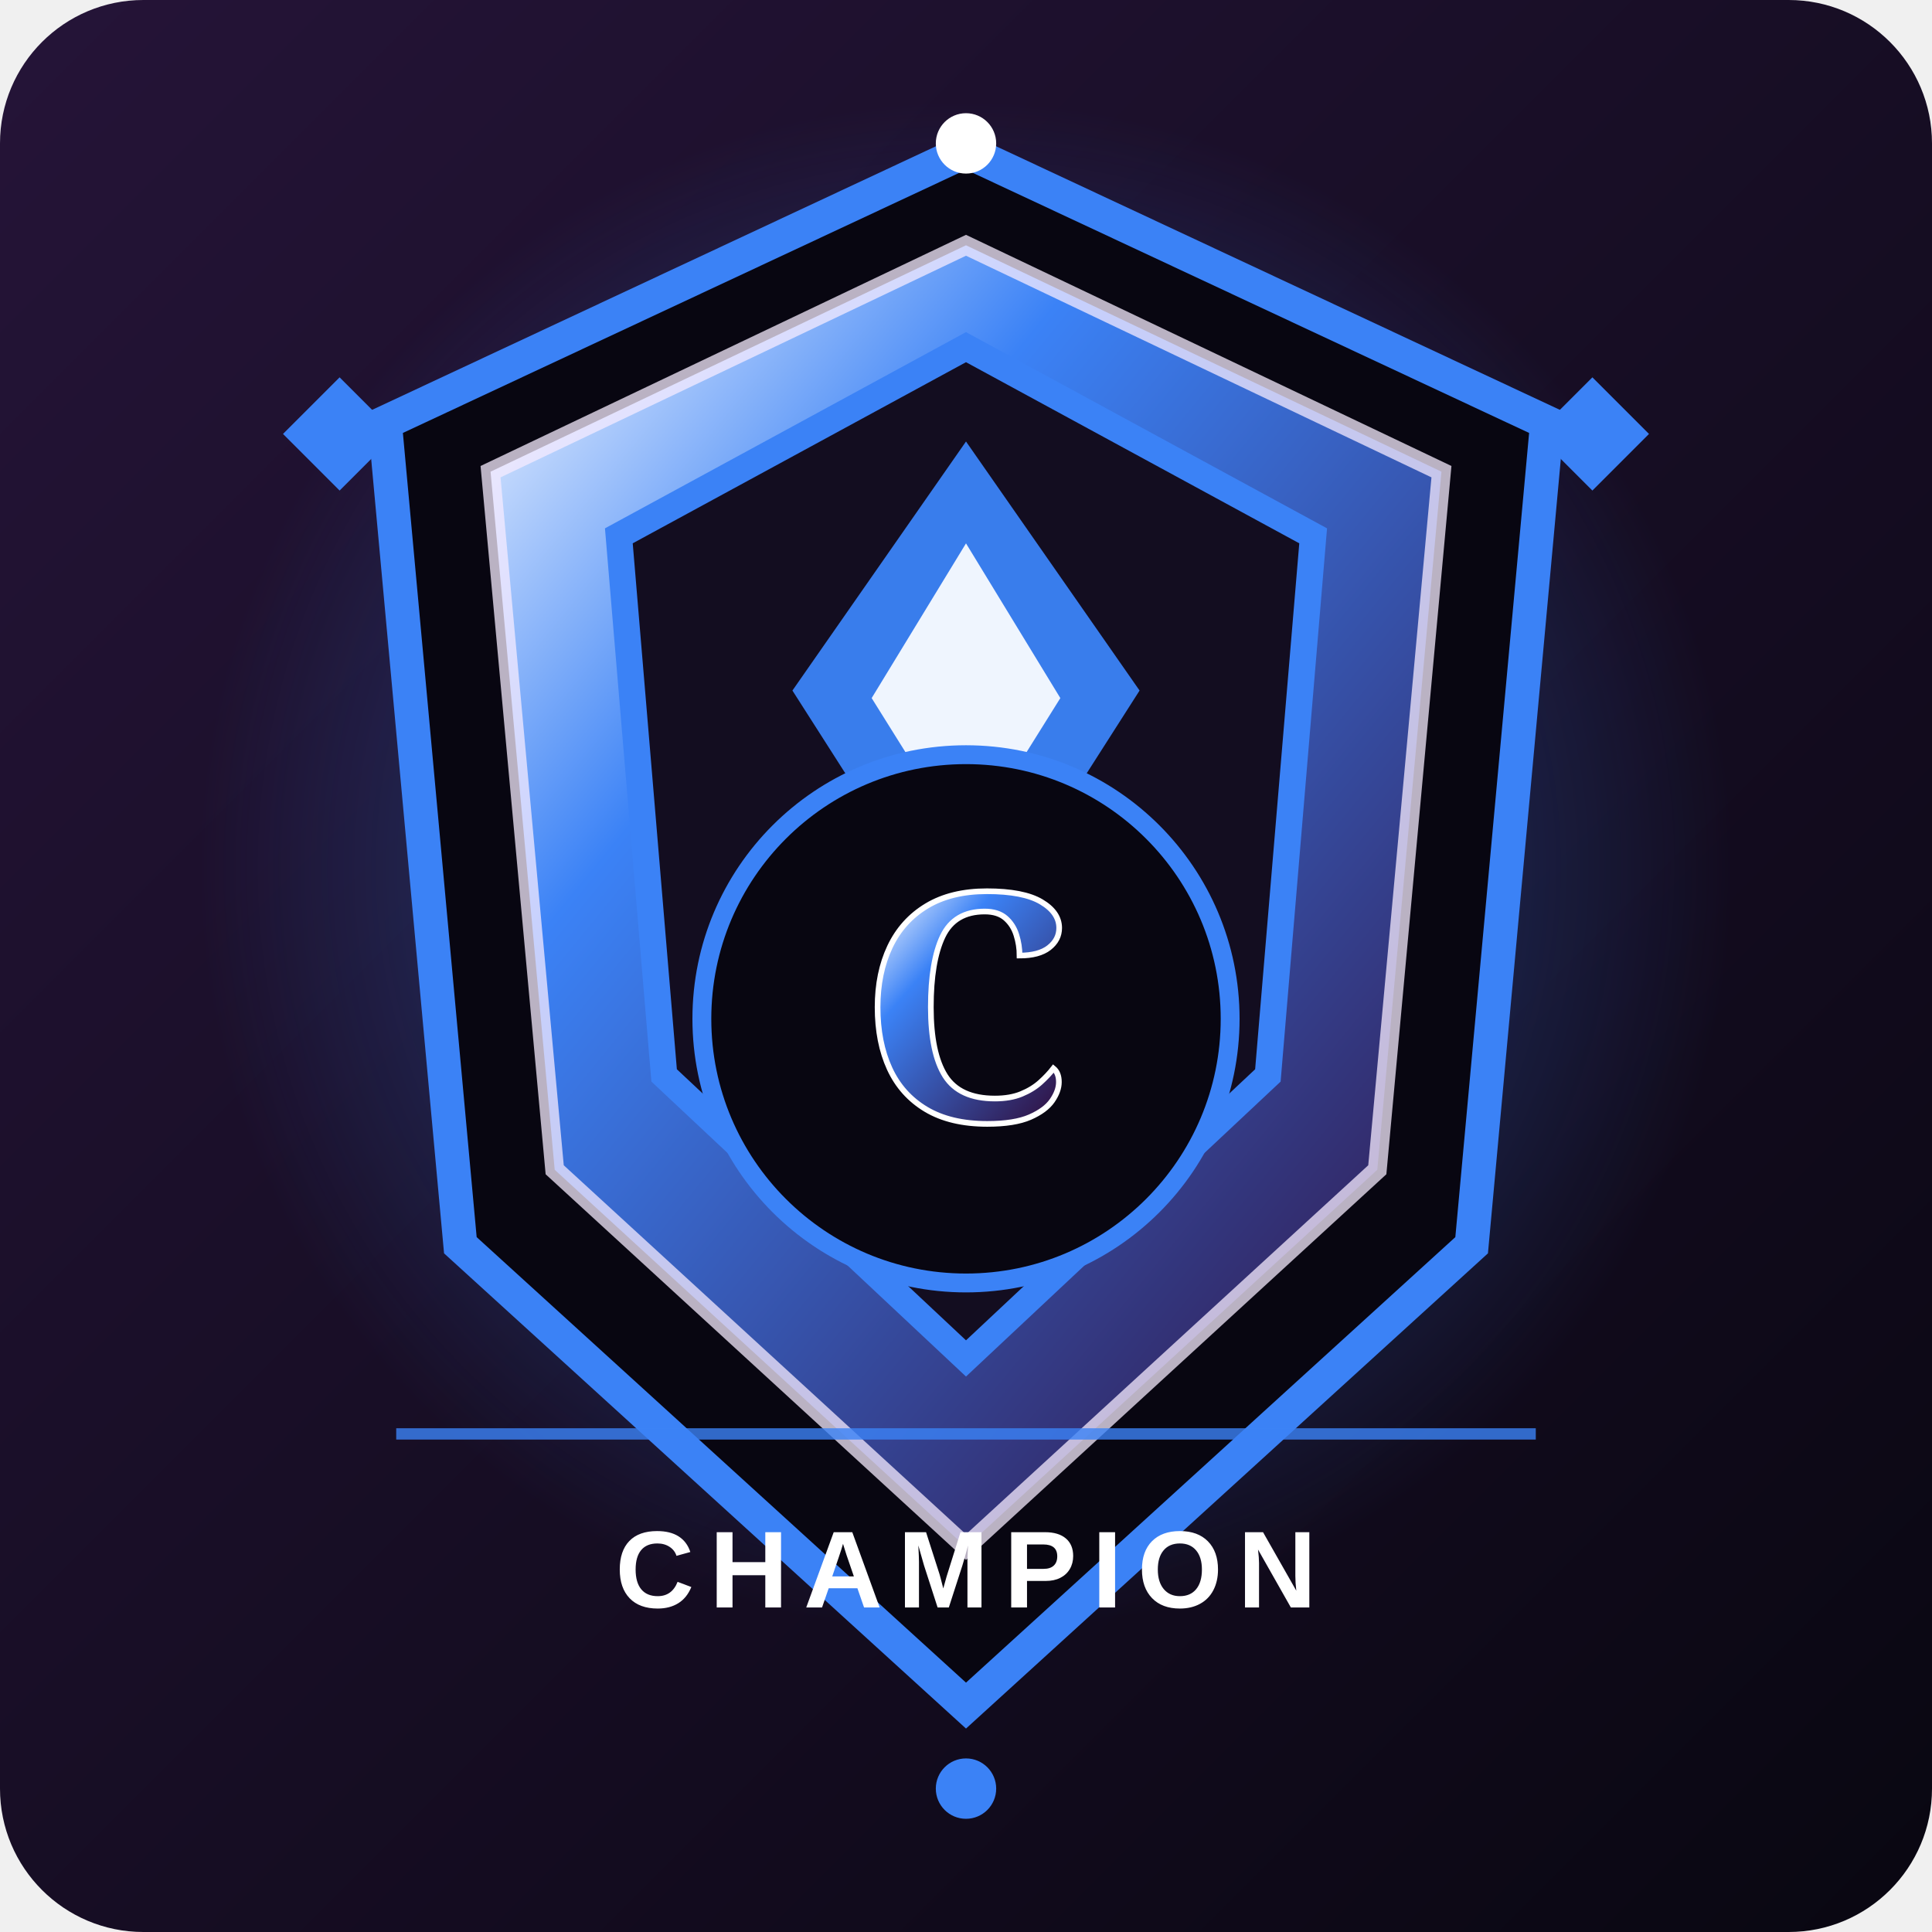
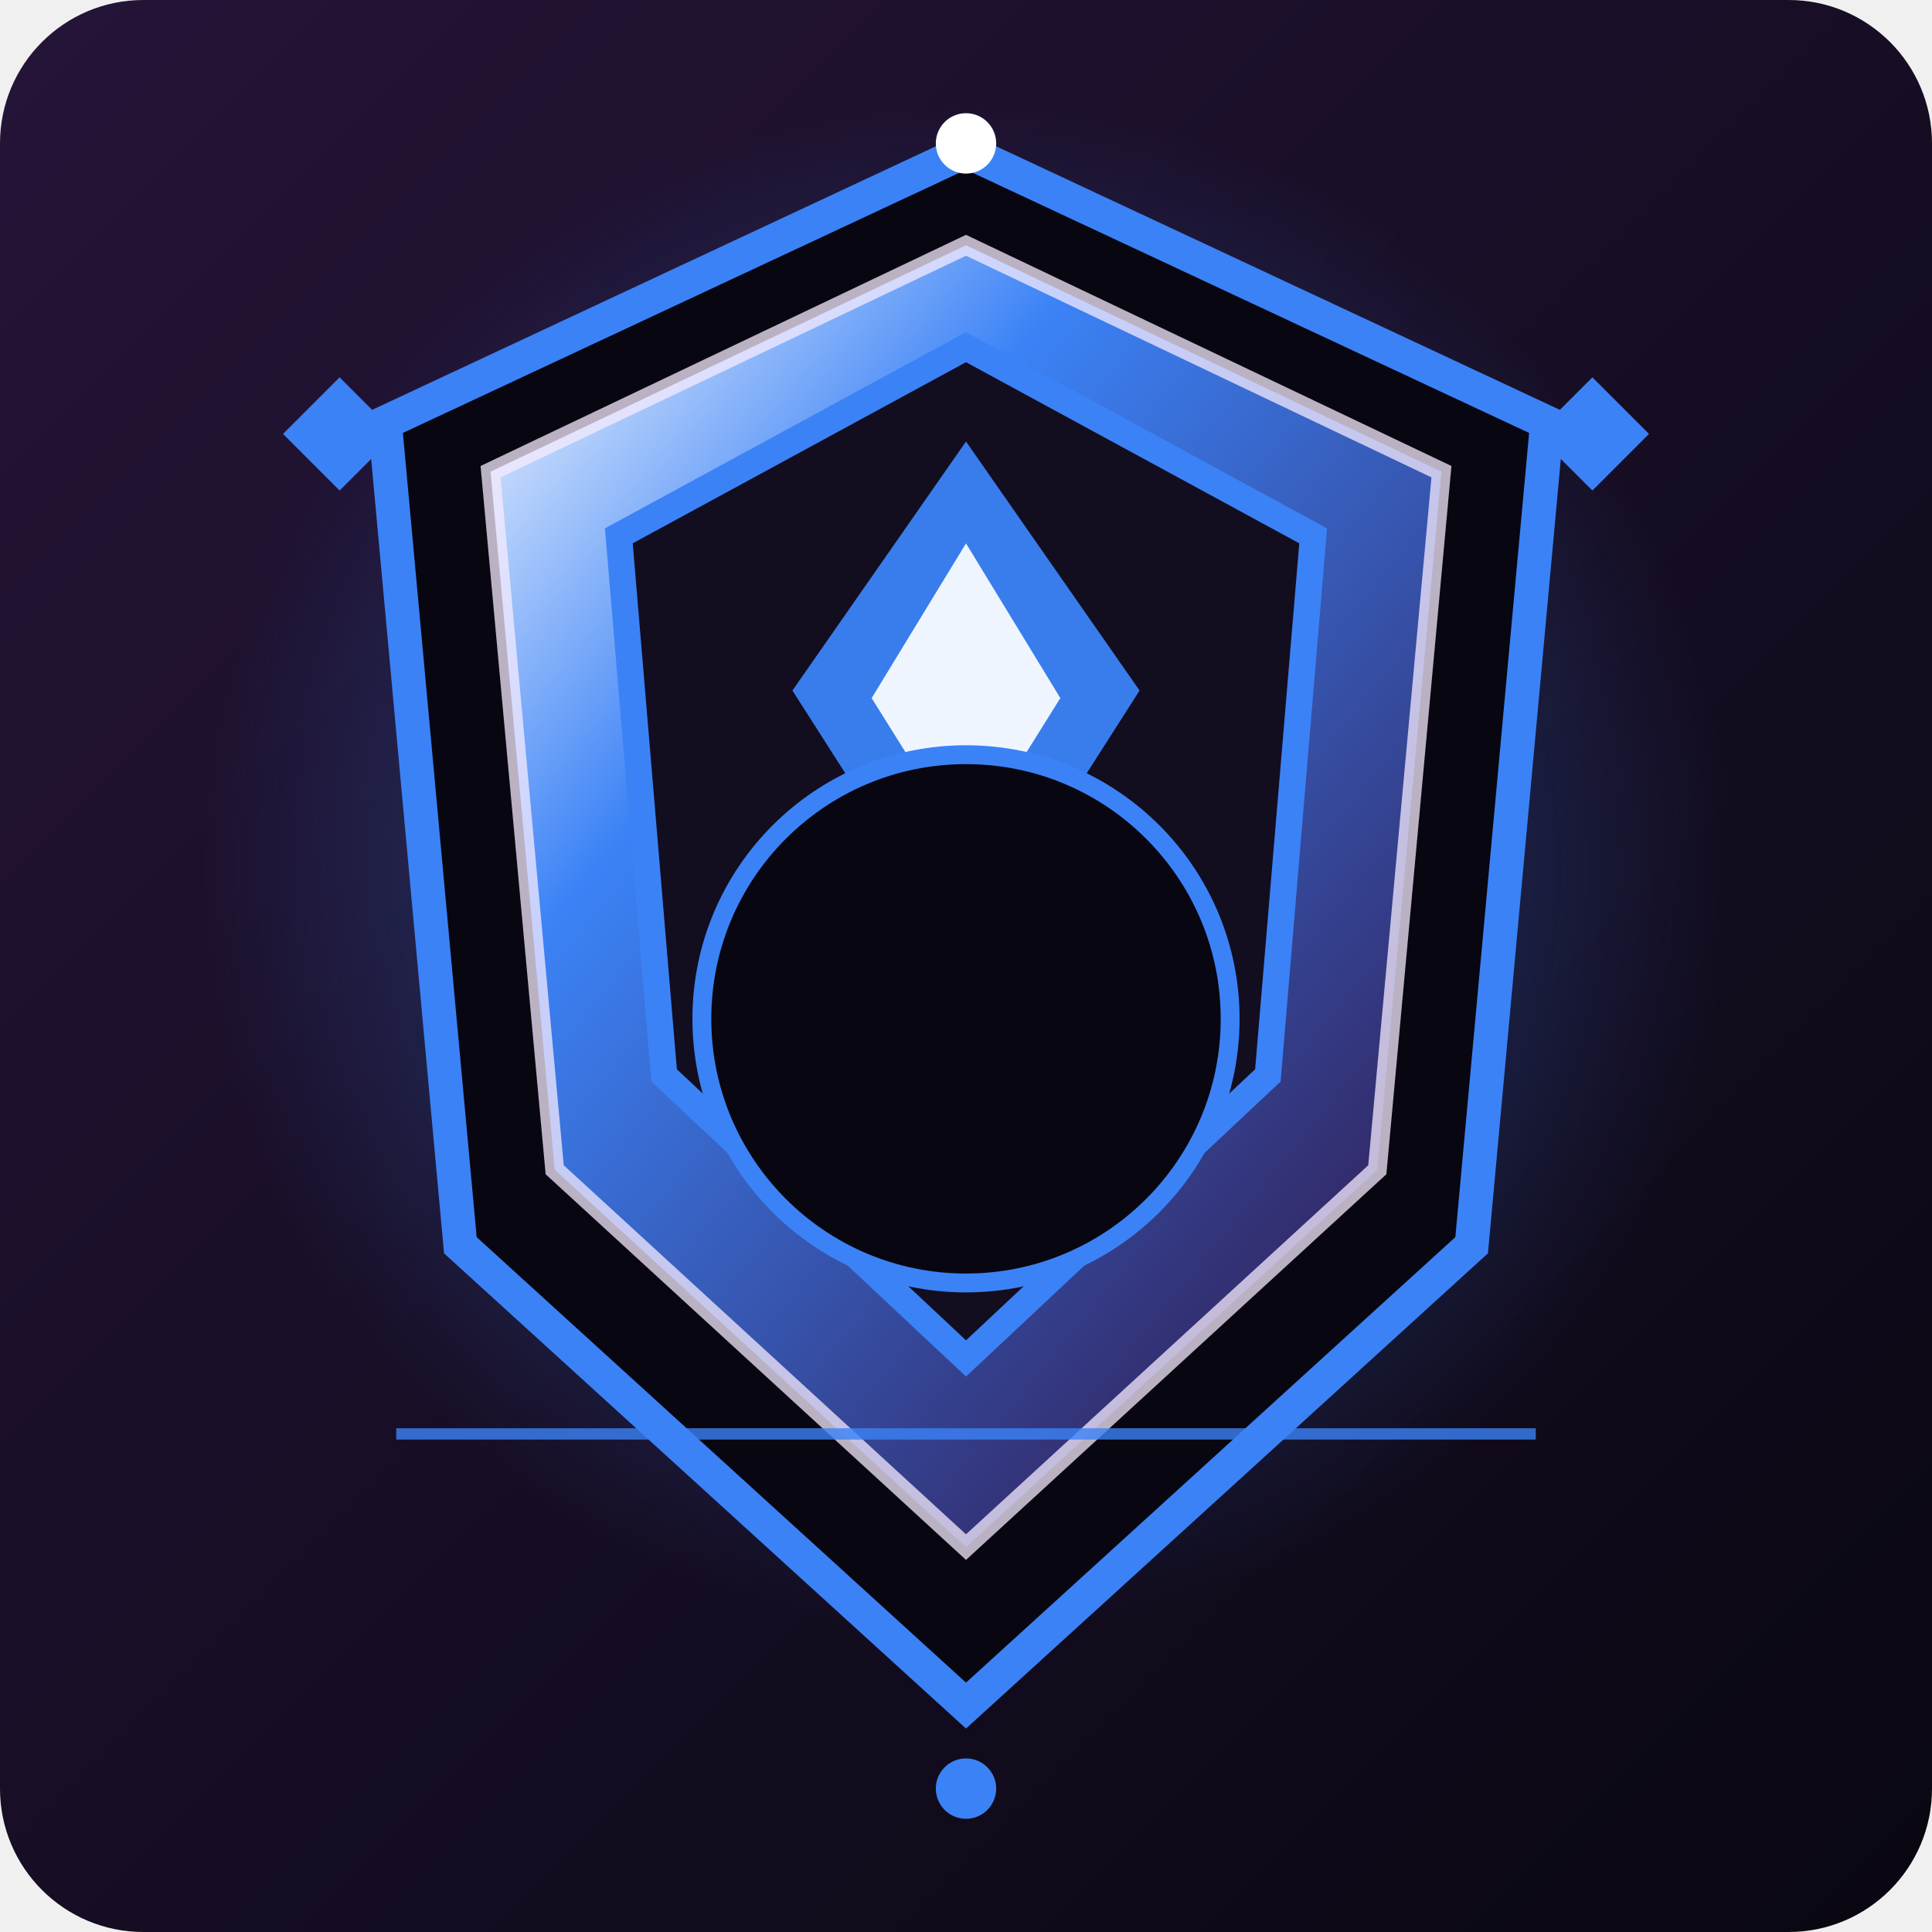
<svg xmlns="http://www.w3.org/2000/svg" viewBox="0 0 512 512" role="img" aria-label="CHAMPION rank emblem">
  <defs>
    <linearGradient id="bg" x1="0" y1="0" x2="1" y2="1">
      <stop stop-color="#251438" />
      <stop offset="1" stop-color="#090711" />
    </linearGradient>
    <linearGradient id="metal" x1="0" y1="0" x2="0.9" y2="1">
      <stop stop-color="#fff" />
      <stop offset=".32" stop-color="#3b82f6" />
      <stop offset="1" stop-color="#301447" />
    </linearGradient>
    <radialGradient id="glow">
      <stop stop-color="#3b82f6" stop-opacity=".55" />
      <stop offset="1" stop-color="#3b82f6" stop-opacity="0" />
    </radialGradient>
    <filter id="shadow">
      <feGaussianBlur stdDeviation="9" />
    </filter>
  </defs>
  <rect width="512" height="512" rx="38" fill="url(#bg)" />
  <circle cx="256" cy="230" r="205" fill="url(#glow)" />
  <path d="M256 40 410 112 390 330 256 452 122 330 102 112Z" fill="#080611" stroke="#3b82f6" stroke-width="9" />
  <path d="M256 65 382 125 365 310 256 410 147 310 130 125Z" fill="url(#metal)" stroke="#f5eaff" stroke-opacity=".75" stroke-width="5" />
  <path d="M256 92 348 142 336 285 256 360 176 285 164 142Z" fill="#130d20" stroke="#3b82f6" stroke-width="7" />
  <path d="M256 117 302 183 256 255 210 183Z" fill="#3b82f6" opacity=".95" />
  <path d="M256 144 281 185 256 225 231 185Z" fill="#fff" opacity=".92" />
  <circle cx="256" cy="270" r="70" fill="#080611" stroke="#3b82f6" stroke-width="5" />
-   <text x="256" y="297" text-anchor="middle" font-family="Georgia,serif" font-size="84" font-weight="900" fill="url(#metal)" stroke="#fff" stroke-width="1.5">C</text>
  <path d="M105 380H407" stroke="#3b82f6" stroke-width="3" opacity=".8" />
-   <text x="256" y="426" text-anchor="middle" font-family="Arial,sans-serif" font-size="29" font-weight="900" letter-spacing="4" fill="#fff">CHAMPION</text>
  <path d="m90 100 15 15-15 15-15-15Zm332 0 15 15-15 15-15-15Z" fill="#3b82f6" />
  <circle cx="256" cy="38" r="8" fill="#fff" />
  <circle cx="256" cy="474" r="8" fill="#3b82f6" />
</svg>
